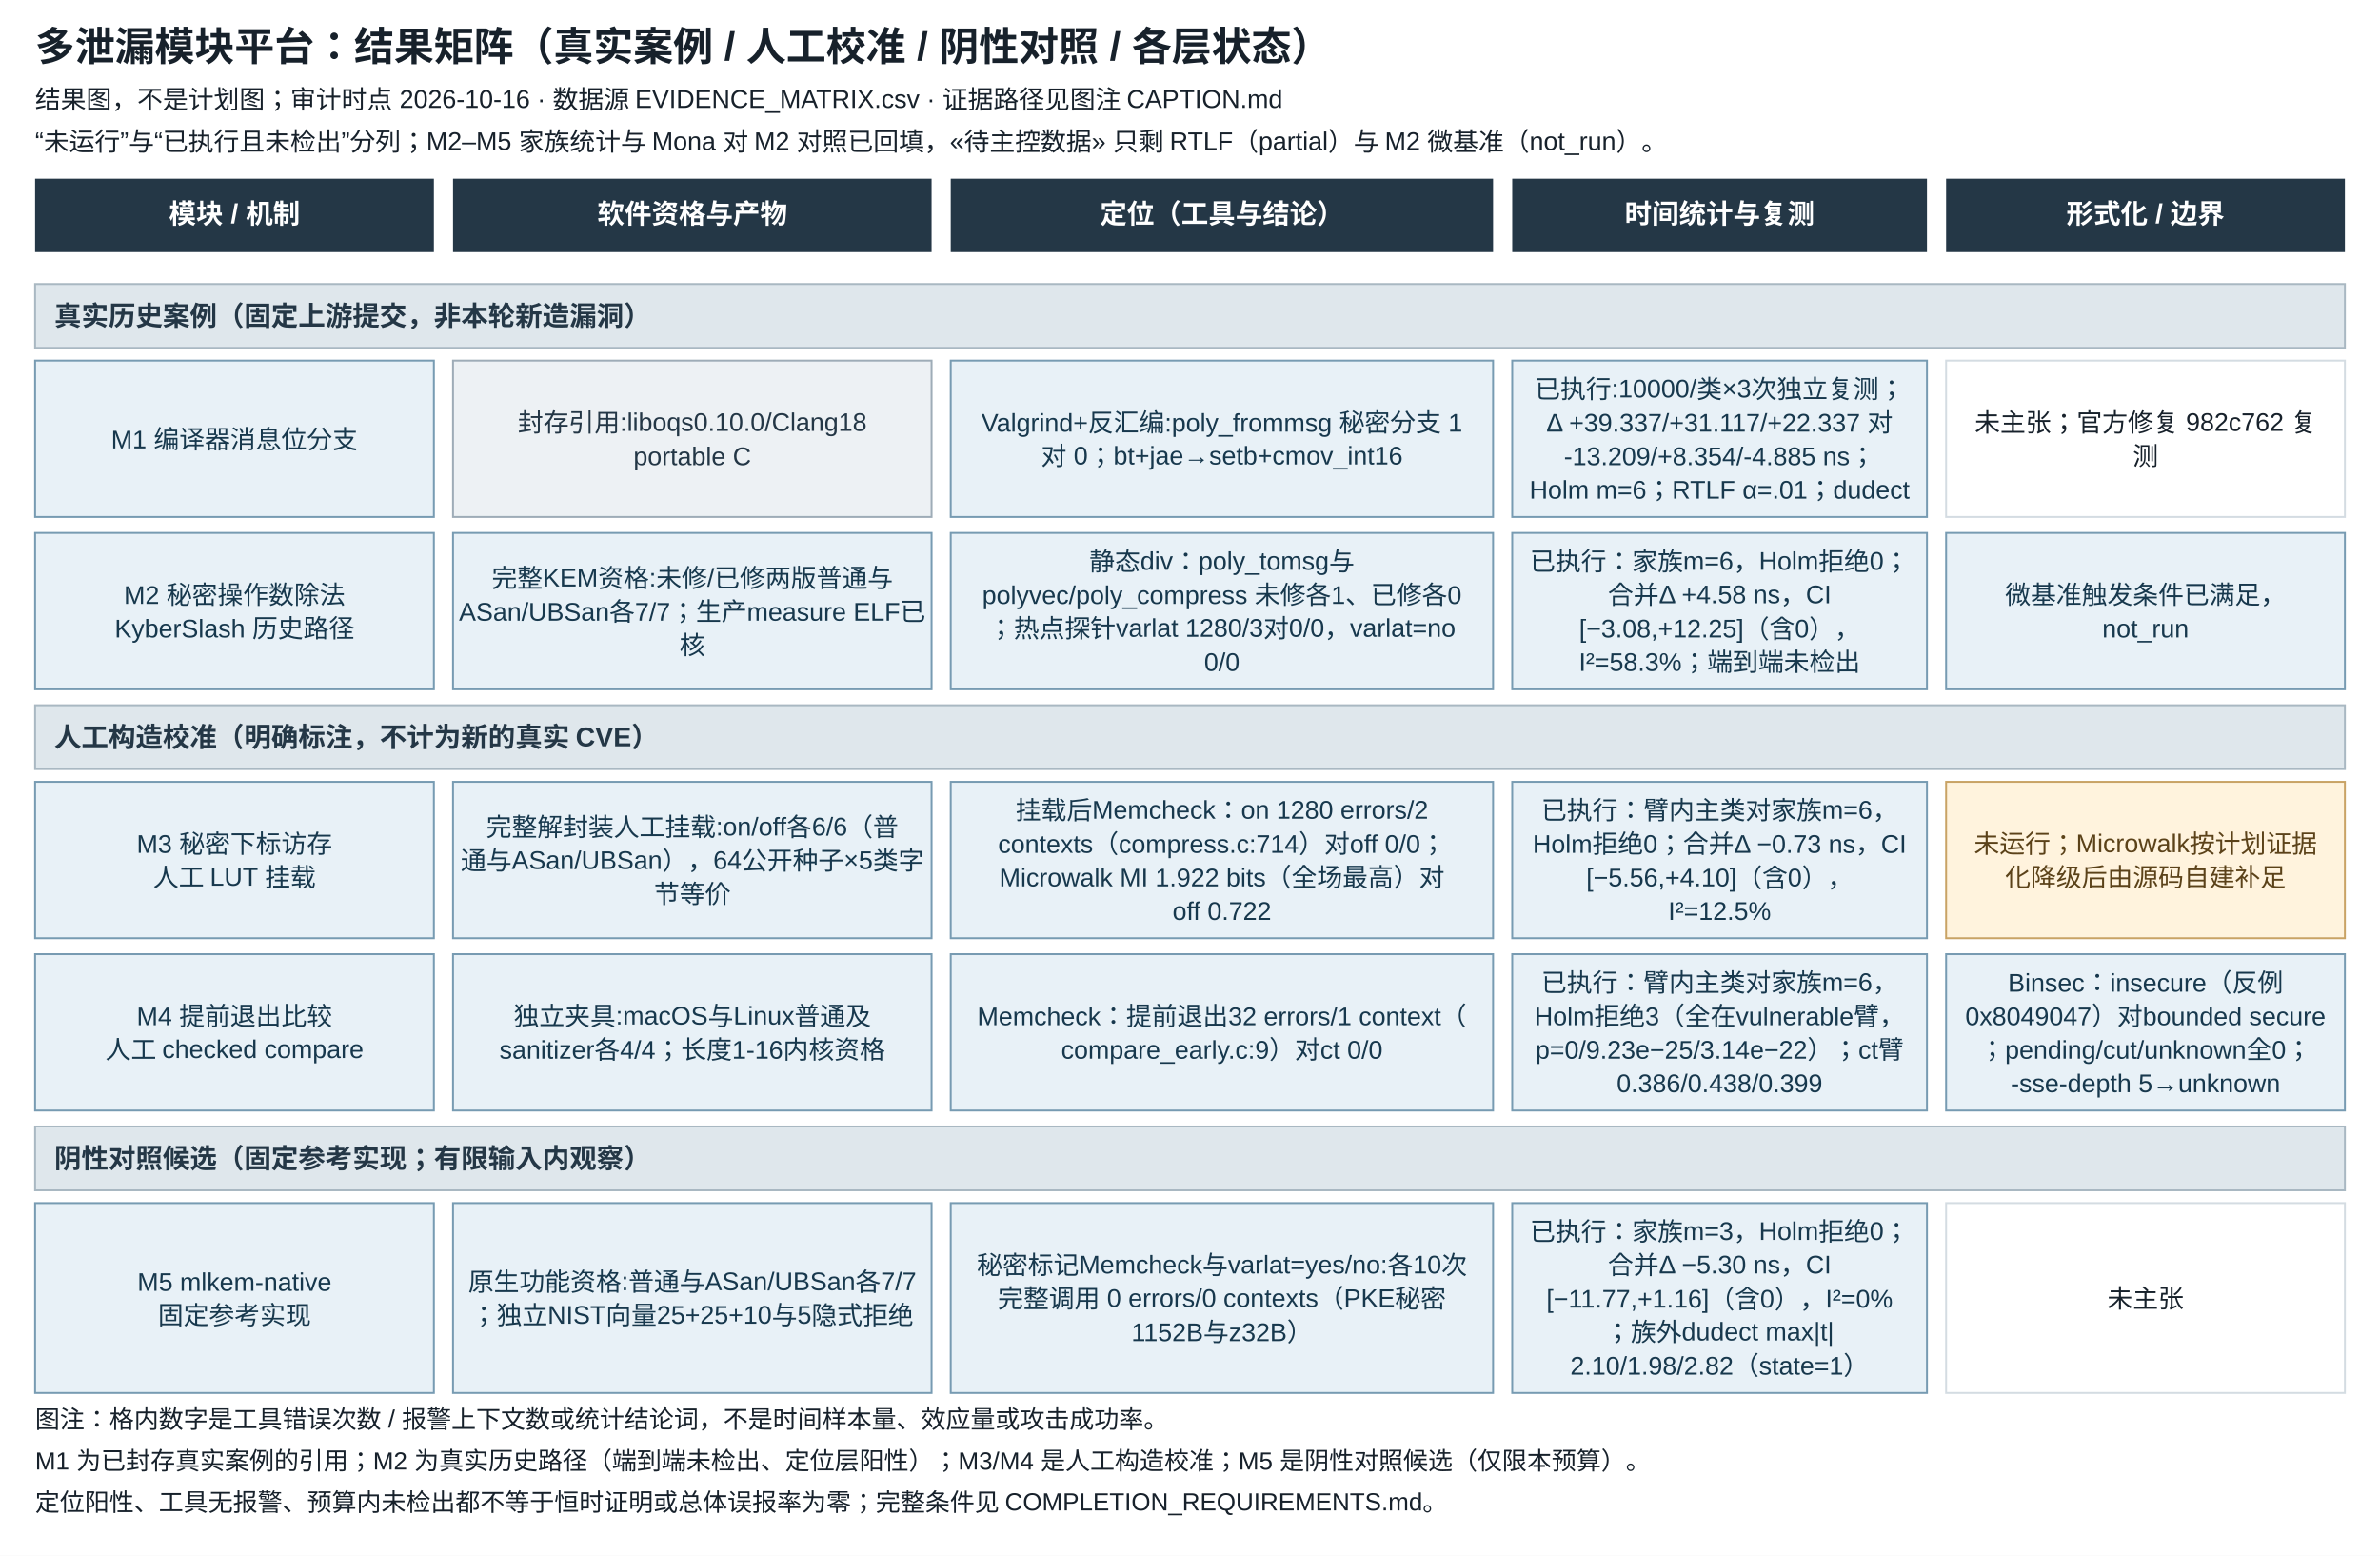
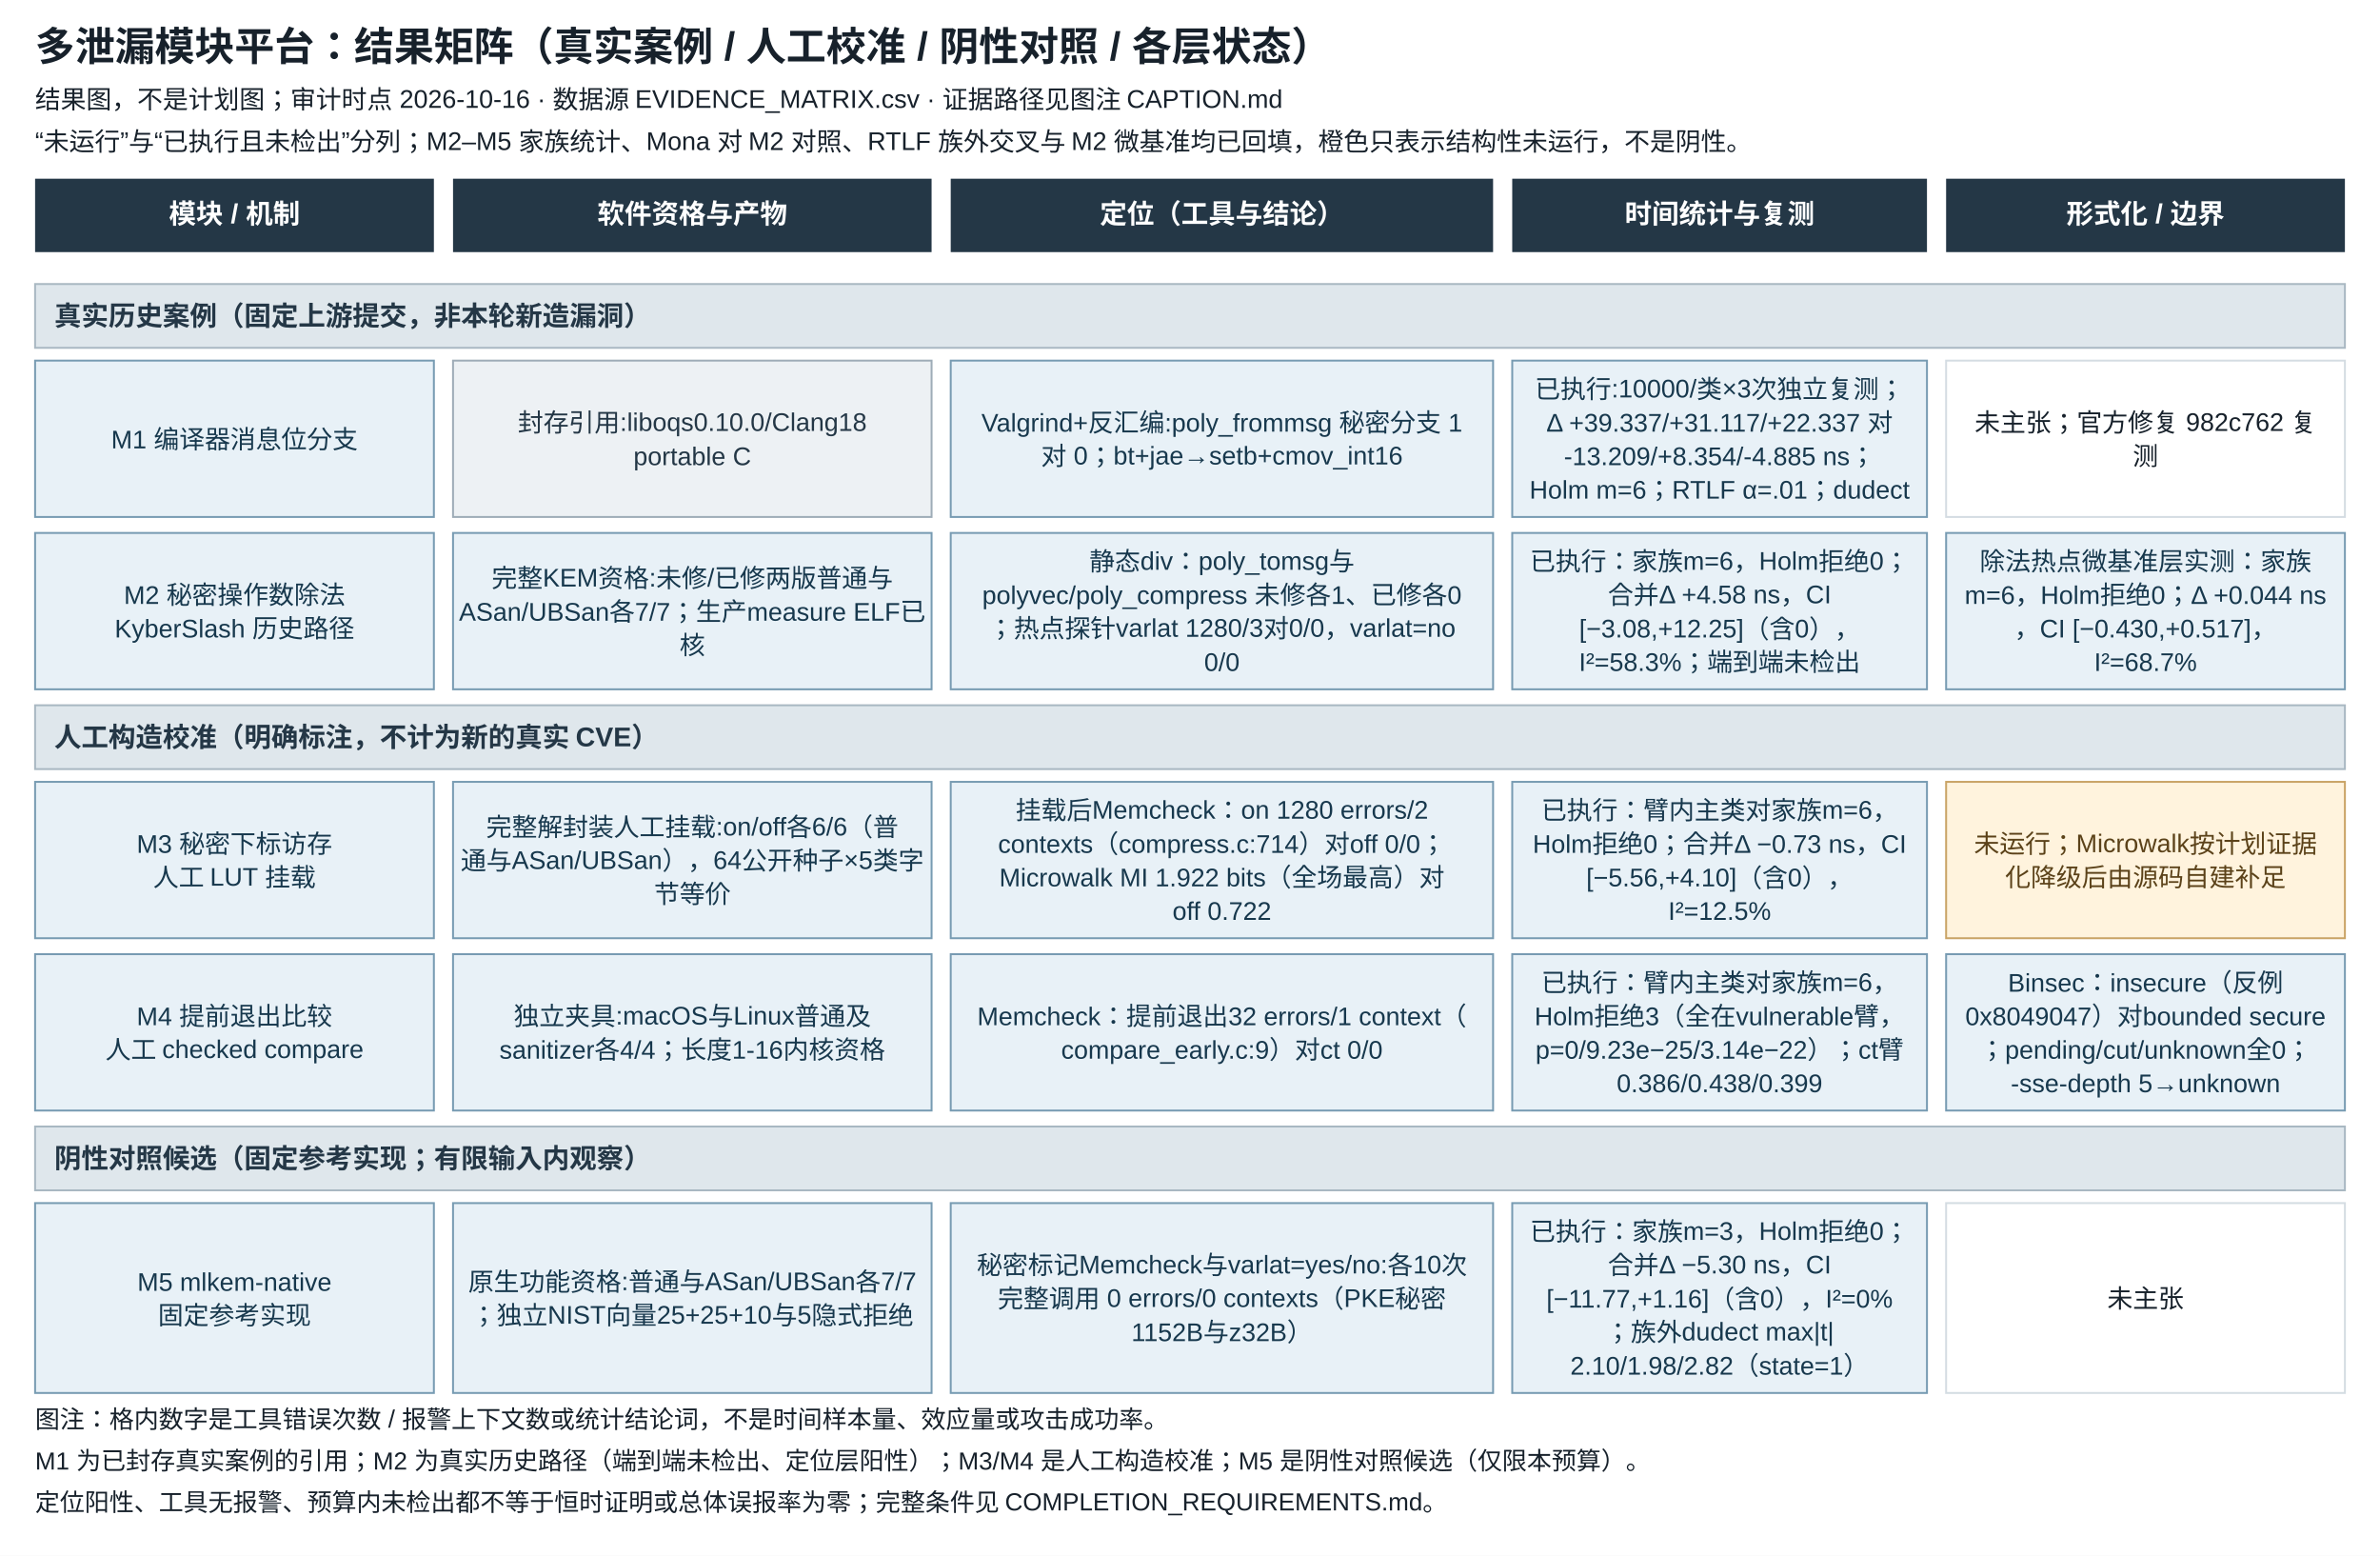
<svg xmlns="http://www.w3.org/2000/svg" width="1492" height="975" viewBox="0 0 1492 975">
  <rect width="100%" height="100%" fill="#ffffff" />
  <g font-family="Arial, PingFang SC, sans-serif" fill="#17212b">
    <text x="22" y="38" font-size="25" font-weight="600">多泄漏模块平台：结果矩阵（真实案例 / 人工校准 / 阴性对照 / 各层状态）</text>
    <text x="22" y="68" font-size="16">结果图，不是计划图；审计时点 2026-10-16 · 数据源 EVIDENCE_MATRIX.csv · 证据路径见图注 CAPTION.md</text>
-     <text x="22" y="94" font-size="16">“未运行”与“已执行且未检出”分列；M2–M5 家族统计与 Mona 对 M2 对照已回填，«待主控数据» 只剩 RTLF（partial）与 M2 微基准（not_run）。</text>
+     <text x="22" y="94" font-size="16">“未运行”与“已执行且未检出”分列；M2–M5 家族统计、Mona 对 M2 对照、RTLF 族外交叉与 M2 微基准均已回填，橙色只表示结构性未运行，不是阴性。</text>
    <rect x="22" y="112" width="250" height="46" fill="#243746" />
    <text x="147.0" y="140" text-anchor="middle" fill="#ffffff" font-size="17" font-weight="600">模块 / 机制</text>
    <rect x="284" y="112" width="300" height="46" fill="#243746" />
    <text x="434.0" y="140" text-anchor="middle" fill="#ffffff" font-size="17" font-weight="600">软件资格与产物</text>
    <rect x="596" y="112" width="340" height="46" fill="#243746" />
    <text x="766.0" y="140" text-anchor="middle" fill="#ffffff" font-size="17" font-weight="600">定位（工具与结论）</text>
    <rect x="948" y="112" width="260" height="46" fill="#243746" />
    <text x="1078.0" y="140" text-anchor="middle" fill="#ffffff" font-size="17" font-weight="600">时间统计与复测</text>
    <rect x="1220" y="112" width="250" height="46" fill="#243746" />
    <text x="1345.0" y="140" text-anchor="middle" fill="#ffffff" font-size="17" font-weight="600">形式化 / 边界</text>
    <rect x="22" y="178" width="1448" height="40" fill="#dfe7ec" stroke="#a9b8c2" stroke-width="1.2" />
    <text x="34" y="204" font-size="17" font-weight="600" fill="#243746">真实历史案例（固定上游提交，非本轮新造漏洞）</text>
    <rect x="22" y="226" width="250" height="98" fill="#e8f1f7" stroke="#779bb2" stroke-width="1.2" />
    <text x="147.0" y="281.0" text-anchor="middle" fill="#17384d" font-size="16" font-weight="400">M1 编译器消息位分支</text>
    <rect x="284" y="226" width="300" height="98" fill="#edf1f4" stroke="#9eacb7" stroke-width="1.2" />
    <text x="434.0" y="270.5" text-anchor="middle" fill="#243746" font-size="16" font-weight="400">封存引用:liboqs0.10.0/Clang18</text>
    <text x="434.0" y="291.5" text-anchor="middle" fill="#243746" font-size="16" font-weight="400">portable C</text>
    <rect x="596" y="226" width="340" height="98" fill="#e8f1f7" stroke="#779bb2" stroke-width="1.2" />
    <text x="766.0" y="270.5" text-anchor="middle" fill="#17384d" font-size="16" font-weight="400">Valgrind+反汇编:poly_frommsg 秘密分支 1</text>
    <text x="766.0" y="291.5" text-anchor="middle" fill="#17384d" font-size="16" font-weight="400">对 0；bt+jae→setb+cmov_int16</text>
    <rect x="948" y="226" width="260" height="98" fill="#e8f1f7" stroke="#779bb2" stroke-width="1.2" />
    <text x="1078.0" y="249.5" text-anchor="middle" fill="#17384d" font-size="16" font-weight="400">已执行:10000/类×3次独立复测；</text>
    <text x="1078.0" y="270.5" text-anchor="middle" fill="#17384d" font-size="16" font-weight="400">Δ +39.337/+31.117/+22.337 对</text>
    <text x="1078.0" y="291.5" text-anchor="middle" fill="#17384d" font-size="16" font-weight="400">-13.209/+8.354/-4.885 ns；</text>
    <text x="1078.0" y="312.5" text-anchor="middle" fill="#17384d" font-size="16" font-weight="400">Holm m=6；RTLF α=.01；dudect</text>
    <rect x="1220" y="226" width="250" height="98" fill="#ffffff" stroke="#d4dce2" stroke-width="1.2" />
    <text x="1345.0" y="270.5" text-anchor="middle" fill="#17212b" font-size="16" font-weight="400">未主张；官方修复 982c762 复</text>
    <text x="1345.0" y="291.5" text-anchor="middle" fill="#17212b" font-size="16" font-weight="400">测</text>
    <rect x="22" y="334" width="250" height="98" fill="#e8f1f7" stroke="#779bb2" stroke-width="1.2" />
    <text x="147.0" y="378.5" text-anchor="middle" fill="#17384d" font-size="16" font-weight="400">M2 秘密操作数除法</text>
    <text x="147.0" y="399.5" text-anchor="middle" fill="#17384d" font-size="16" font-weight="400">KyberSlash 历史路径</text>
    <rect x="284" y="334" width="300" height="98" fill="#e8f1f7" stroke="#779bb2" stroke-width="1.2" />
    <text x="434.0" y="368.0" text-anchor="middle" fill="#17384d" font-size="16" font-weight="400">完整KEM资格:未修/已修两版普通与</text>
    <text x="434.0" y="389.0" text-anchor="middle" fill="#17384d" font-size="16" font-weight="400">ASan/UBSan各7/7；生产measure ELF已</text>
    <text x="434.0" y="410.0" text-anchor="middle" fill="#17384d" font-size="16" font-weight="400">核</text>
    <rect x="596" y="334" width="340" height="98" fill="#e8f1f7" stroke="#779bb2" stroke-width="1.2" />
    <text x="766.0" y="357.5" text-anchor="middle" fill="#17384d" font-size="16" font-weight="400">静态div：poly_tomsg与</text>
    <text x="766.0" y="378.5" text-anchor="middle" fill="#17384d" font-size="16" font-weight="400">polyvec/poly_compress 未修各1、已修各0</text>
    <text x="766.0" y="399.5" text-anchor="middle" fill="#17384d" font-size="16" font-weight="400">；热点探针varlat 1280/3对0/0，varlat=no</text>
    <text x="766.0" y="420.5" text-anchor="middle" fill="#17384d" font-size="16" font-weight="400">0/0</text>
    <rect x="948" y="334" width="260" height="98" fill="#e8f1f7" stroke="#779bb2" stroke-width="1.2" />
    <text x="1078.0" y="357.5" text-anchor="middle" fill="#17384d" font-size="16" font-weight="400">已执行：家族m=6，Holm拒绝0；</text>
    <text x="1078.0" y="378.5" text-anchor="middle" fill="#17384d" font-size="16" font-weight="400">合并Δ +4.58 ns，CI</text>
    <text x="1078.0" y="399.5" text-anchor="middle" fill="#17384d" font-size="16" font-weight="400">[−3.08,+12.25]（含0），</text>
    <text x="1078.0" y="420.5" text-anchor="middle" fill="#17384d" font-size="16" font-weight="400">I²=58.3%；端到端未检出</text>
    <rect x="1220" y="334" width="250" height="98" fill="#e8f1f7" stroke="#779bb2" stroke-width="1.2" />
-     <text x="1345.0" y="378.5" text-anchor="middle" fill="#17384d" font-size="16" font-weight="400">微基准触发条件已满足，</text>
-     <text x="1345.0" y="399.5" text-anchor="middle" fill="#17384d" font-size="16" font-weight="400">not_run</text>
+     <text x="1345.0" y="357.5" text-anchor="middle" fill="#17384d" font-size="16" font-weight="400">除法热点微基准层实测：家族</text>
+     <text x="1345.0" y="378.5" text-anchor="middle" fill="#17384d" font-size="16" font-weight="400">m=6，Holm拒绝0；Δ +0.044 ns</text>
+     <text x="1345.0" y="399.5" text-anchor="middle" fill="#17384d" font-size="16" font-weight="400">，CI [−0.430,+0.517]，</text>
+     <text x="1345.0" y="420.5" text-anchor="middle" fill="#17384d" font-size="16" font-weight="400">I²=68.7%</text>
    <rect x="22" y="442" width="1448" height="40" fill="#dfe7ec" stroke="#a9b8c2" stroke-width="1.2" />
    <text x="34" y="468" font-size="17" font-weight="600" fill="#243746">人工构造校准（明确标注，不计为新的真实 CVE）</text>
    <rect x="22" y="490" width="250" height="98" fill="#e8f1f7" stroke="#779bb2" stroke-width="1.2" />
    <text x="147.0" y="534.5" text-anchor="middle" fill="#17384d" font-size="16" font-weight="400">M3 秘密下标访存</text>
    <text x="147.0" y="555.5" text-anchor="middle" fill="#17384d" font-size="16" font-weight="400">人工 LUT 挂载</text>
    <rect x="284" y="490" width="300" height="98" fill="#e8f1f7" stroke="#779bb2" stroke-width="1.2" />
    <text x="434.0" y="524.0" text-anchor="middle" fill="#17384d" font-size="16" font-weight="400">完整解封装人工挂载:on/off各6/6（普</text>
    <text x="434.0" y="545.0" text-anchor="middle" fill="#17384d" font-size="16" font-weight="400">通与ASan/UBSan），64公开种子×5类字</text>
    <text x="434.0" y="566.0" text-anchor="middle" fill="#17384d" font-size="16" font-weight="400">节等价</text>
    <rect x="596" y="490" width="340" height="98" fill="#e8f1f7" stroke="#779bb2" stroke-width="1.2" />
    <text x="766.0" y="513.5" text-anchor="middle" fill="#17384d" font-size="16" font-weight="400">挂载后Memcheck：on 1280 errors/2</text>
    <text x="766.0" y="534.5" text-anchor="middle" fill="#17384d" font-size="16" font-weight="400">contexts（compress.c:714）对off 0/0；</text>
    <text x="766.0" y="555.5" text-anchor="middle" fill="#17384d" font-size="16" font-weight="400">Microwalk MI 1.922 bits（全场最高）对</text>
    <text x="766.0" y="576.5" text-anchor="middle" fill="#17384d" font-size="16" font-weight="400">off 0.722</text>
    <rect x="948" y="490" width="260" height="98" fill="#e8f1f7" stroke="#779bb2" stroke-width="1.2" />
    <text x="1078.0" y="513.5" text-anchor="middle" fill="#17384d" font-size="16" font-weight="400">已执行：臂内主类对家族m=6，</text>
    <text x="1078.0" y="534.5" text-anchor="middle" fill="#17384d" font-size="16" font-weight="400">Holm拒绝0；合并Δ −0.73 ns，CI</text>
    <text x="1078.0" y="555.5" text-anchor="middle" fill="#17384d" font-size="16" font-weight="400">[−5.56,+4.10]（含0），</text>
    <text x="1078.0" y="576.5" text-anchor="middle" fill="#17384d" font-size="16" font-weight="400">I²=12.5%</text>
    <rect x="1220" y="490" width="250" height="98" fill="#fff3dd" stroke="#c9a365" stroke-width="1.2" />
    <text x="1345.0" y="534.5" text-anchor="middle" fill="#5b4219" font-size="16" font-weight="400">未运行；Microwalk按计划证据</text>
    <text x="1345.0" y="555.5" text-anchor="middle" fill="#5b4219" font-size="16" font-weight="400">化降级后由源码自建补足</text>
    <rect x="22" y="598" width="250" height="98" fill="#e8f1f7" stroke="#779bb2" stroke-width="1.2" />
    <text x="147.0" y="642.5" text-anchor="middle" fill="#17384d" font-size="16" font-weight="400">M4 提前退出比较</text>
    <text x="147.0" y="663.5" text-anchor="middle" fill="#17384d" font-size="16" font-weight="400">人工 checked compare</text>
    <rect x="284" y="598" width="300" height="98" fill="#e8f1f7" stroke="#779bb2" stroke-width="1.2" />
    <text x="434.0" y="642.5" text-anchor="middle" fill="#17384d" font-size="16" font-weight="400">独立夹具:macOS与Linux普通及</text>
    <text x="434.0" y="663.5" text-anchor="middle" fill="#17384d" font-size="16" font-weight="400">sanitizer各4/4；长度1-16内核资格</text>
    <rect x="596" y="598" width="340" height="98" fill="#e8f1f7" stroke="#779bb2" stroke-width="1.2" />
    <text x="766.0" y="642.5" text-anchor="middle" fill="#17384d" font-size="16" font-weight="400">Memcheck：提前退出32 errors/1 context（</text>
    <text x="766.0" y="663.5" text-anchor="middle" fill="#17384d" font-size="16" font-weight="400">compare_early.c:9）对ct 0/0</text>
    <rect x="948" y="598" width="260" height="98" fill="#e8f1f7" stroke="#779bb2" stroke-width="1.2" />
    <text x="1078.0" y="621.5" text-anchor="middle" fill="#17384d" font-size="16" font-weight="400">已执行：臂内主类对家族m=6，</text>
    <text x="1078.0" y="642.5" text-anchor="middle" fill="#17384d" font-size="16" font-weight="400">Holm拒绝3（全在vulnerable臂，</text>
    <text x="1078.0" y="663.5" text-anchor="middle" fill="#17384d" font-size="16" font-weight="400">p=0/9.23e−25/3.14e−22）；ct臂</text>
    <text x="1078.0" y="684.5" text-anchor="middle" fill="#17384d" font-size="16" font-weight="400">0.386/0.438/0.399</text>
    <rect x="1220" y="598" width="250" height="98" fill="#e8f1f7" stroke="#779bb2" stroke-width="1.2" />
    <text x="1345.0" y="621.5" text-anchor="middle" fill="#17384d" font-size="16" font-weight="400">Binsec：insecure（反例</text>
    <text x="1345.0" y="642.5" text-anchor="middle" fill="#17384d" font-size="16" font-weight="400">0x8049047）对bounded secure</text>
    <text x="1345.0" y="663.5" text-anchor="middle" fill="#17384d" font-size="16" font-weight="400">；pending/cut/unknown全0；</text>
    <text x="1345.0" y="684.5" text-anchor="middle" fill="#17384d" font-size="16" font-weight="400">-sse-depth 5→unknown</text>
    <rect x="22" y="706" width="1448" height="40" fill="#dfe7ec" stroke="#a9b8c2" stroke-width="1.2" />
    <text x="34" y="732" font-size="17" font-weight="600" fill="#243746">阴性对照候选（固定参考实现；有限输入内观察）</text>
    <rect x="22" y="754" width="250" height="119" fill="#e8f1f7" stroke="#779bb2" stroke-width="1.2" />
    <text x="147.0" y="809.0" text-anchor="middle" fill="#17384d" font-size="16" font-weight="400">M5 mlkem-native</text>
    <text x="147.0" y="830.0" text-anchor="middle" fill="#17384d" font-size="16" font-weight="400">固定参考实现</text>
    <rect x="284" y="754" width="300" height="119" fill="#e8f1f7" stroke="#779bb2" stroke-width="1.2" />
    <text x="434.0" y="809.0" text-anchor="middle" fill="#17384d" font-size="16" font-weight="400">原生功能资格:普通与ASan/UBSan各7/7</text>
    <text x="434.0" y="830.0" text-anchor="middle" fill="#17384d" font-size="16" font-weight="400">；独立NIST向量25+25+10与5隐式拒绝</text>
    <rect x="596" y="754" width="340" height="119" fill="#e8f1f7" stroke="#779bb2" stroke-width="1.2" />
    <text x="766.0" y="798.5" text-anchor="middle" fill="#17384d" font-size="16" font-weight="400">秘密标记Memcheck与varlat=yes/no:各10次</text>
    <text x="766.0" y="819.5" text-anchor="middle" fill="#17384d" font-size="16" font-weight="400">完整调用 0 errors/0 contexts（PKE秘密</text>
    <text x="766.0" y="840.5" text-anchor="middle" fill="#17384d" font-size="16" font-weight="400">1152B与z32B）</text>
    <rect x="948" y="754" width="260" height="119" fill="#e8f1f7" stroke="#779bb2" stroke-width="1.2" />
    <text x="1078.0" y="777.5" text-anchor="middle" fill="#17384d" font-size="16" font-weight="400">已执行：家族m=3，Holm拒绝0；</text>
    <text x="1078.0" y="798.5" text-anchor="middle" fill="#17384d" font-size="16" font-weight="400">合并Δ −5.30 ns，CI</text>
    <text x="1078.0" y="819.5" text-anchor="middle" fill="#17384d" font-size="16" font-weight="400">[−11.77,+1.16]（含0），I²=0%</text>
    <text x="1078.0" y="840.5" text-anchor="middle" fill="#17384d" font-size="16" font-weight="400">；族外dudect max|t|</text>
    <text x="1078.0" y="861.5" text-anchor="middle" fill="#17384d" font-size="16" font-weight="400">2.10/1.98/2.82（state=1）</text>
    <rect x="1220" y="754" width="250" height="119" fill="#ffffff" stroke="#d4dce2" stroke-width="1.2" />
    <text x="1345.0" y="819.5" text-anchor="middle" fill="#17212b" font-size="16" font-weight="400">未主张</text>
    <text x="22" y="895" font-size="15.5">图注：格内数字是工具错误次数 / 报警上下文数或统计结论词，不是时间样本量、效应量或攻击成功率。</text>
    <text x="22" y="921" font-size="15.5">M1 为已封存真实案例的引用；M2 为真实历史路径（端到端未检出、定位层阳性）；M3/M4 是人工构造校准；M5 是阴性对照候选（仅限本预算）。</text>
    <text x="22" y="947" font-size="15.5">定位阳性、工具无报警、预算内未检出都不等于恒时证明或总体误报率为零；完整条件见 COMPLETION_REQUIREMENTS.md。</text>
  </g>
</svg>
